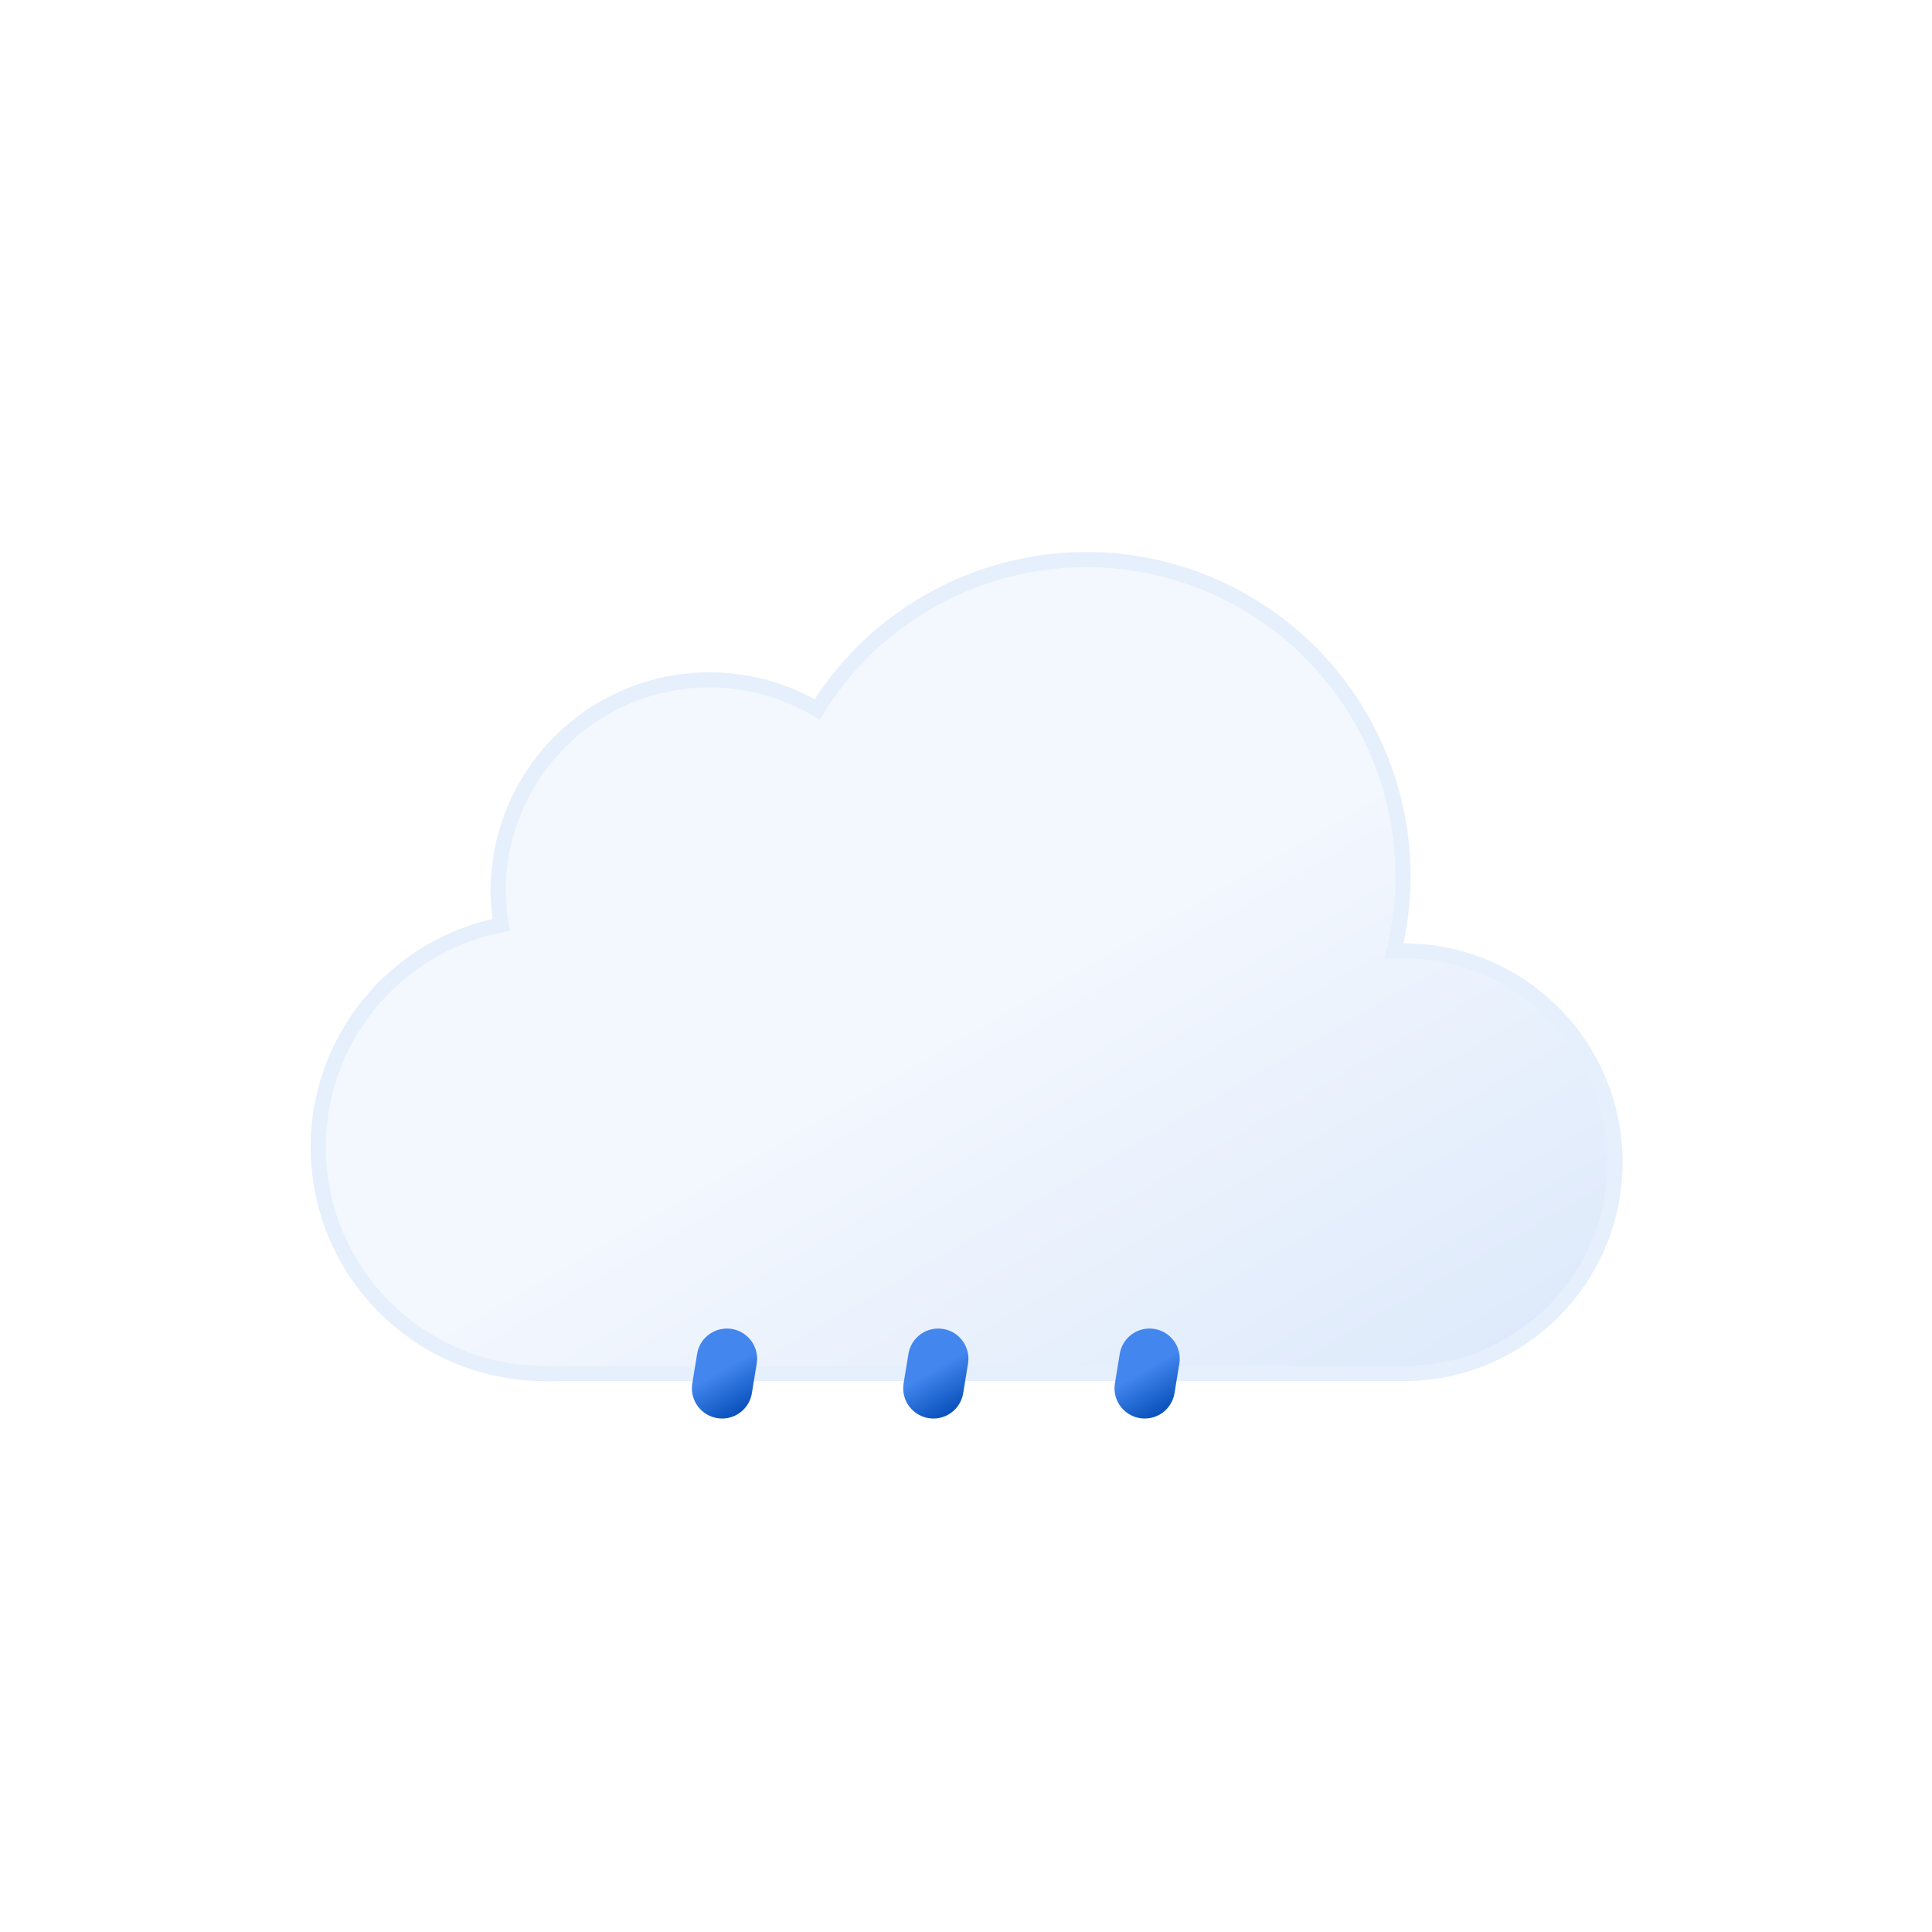
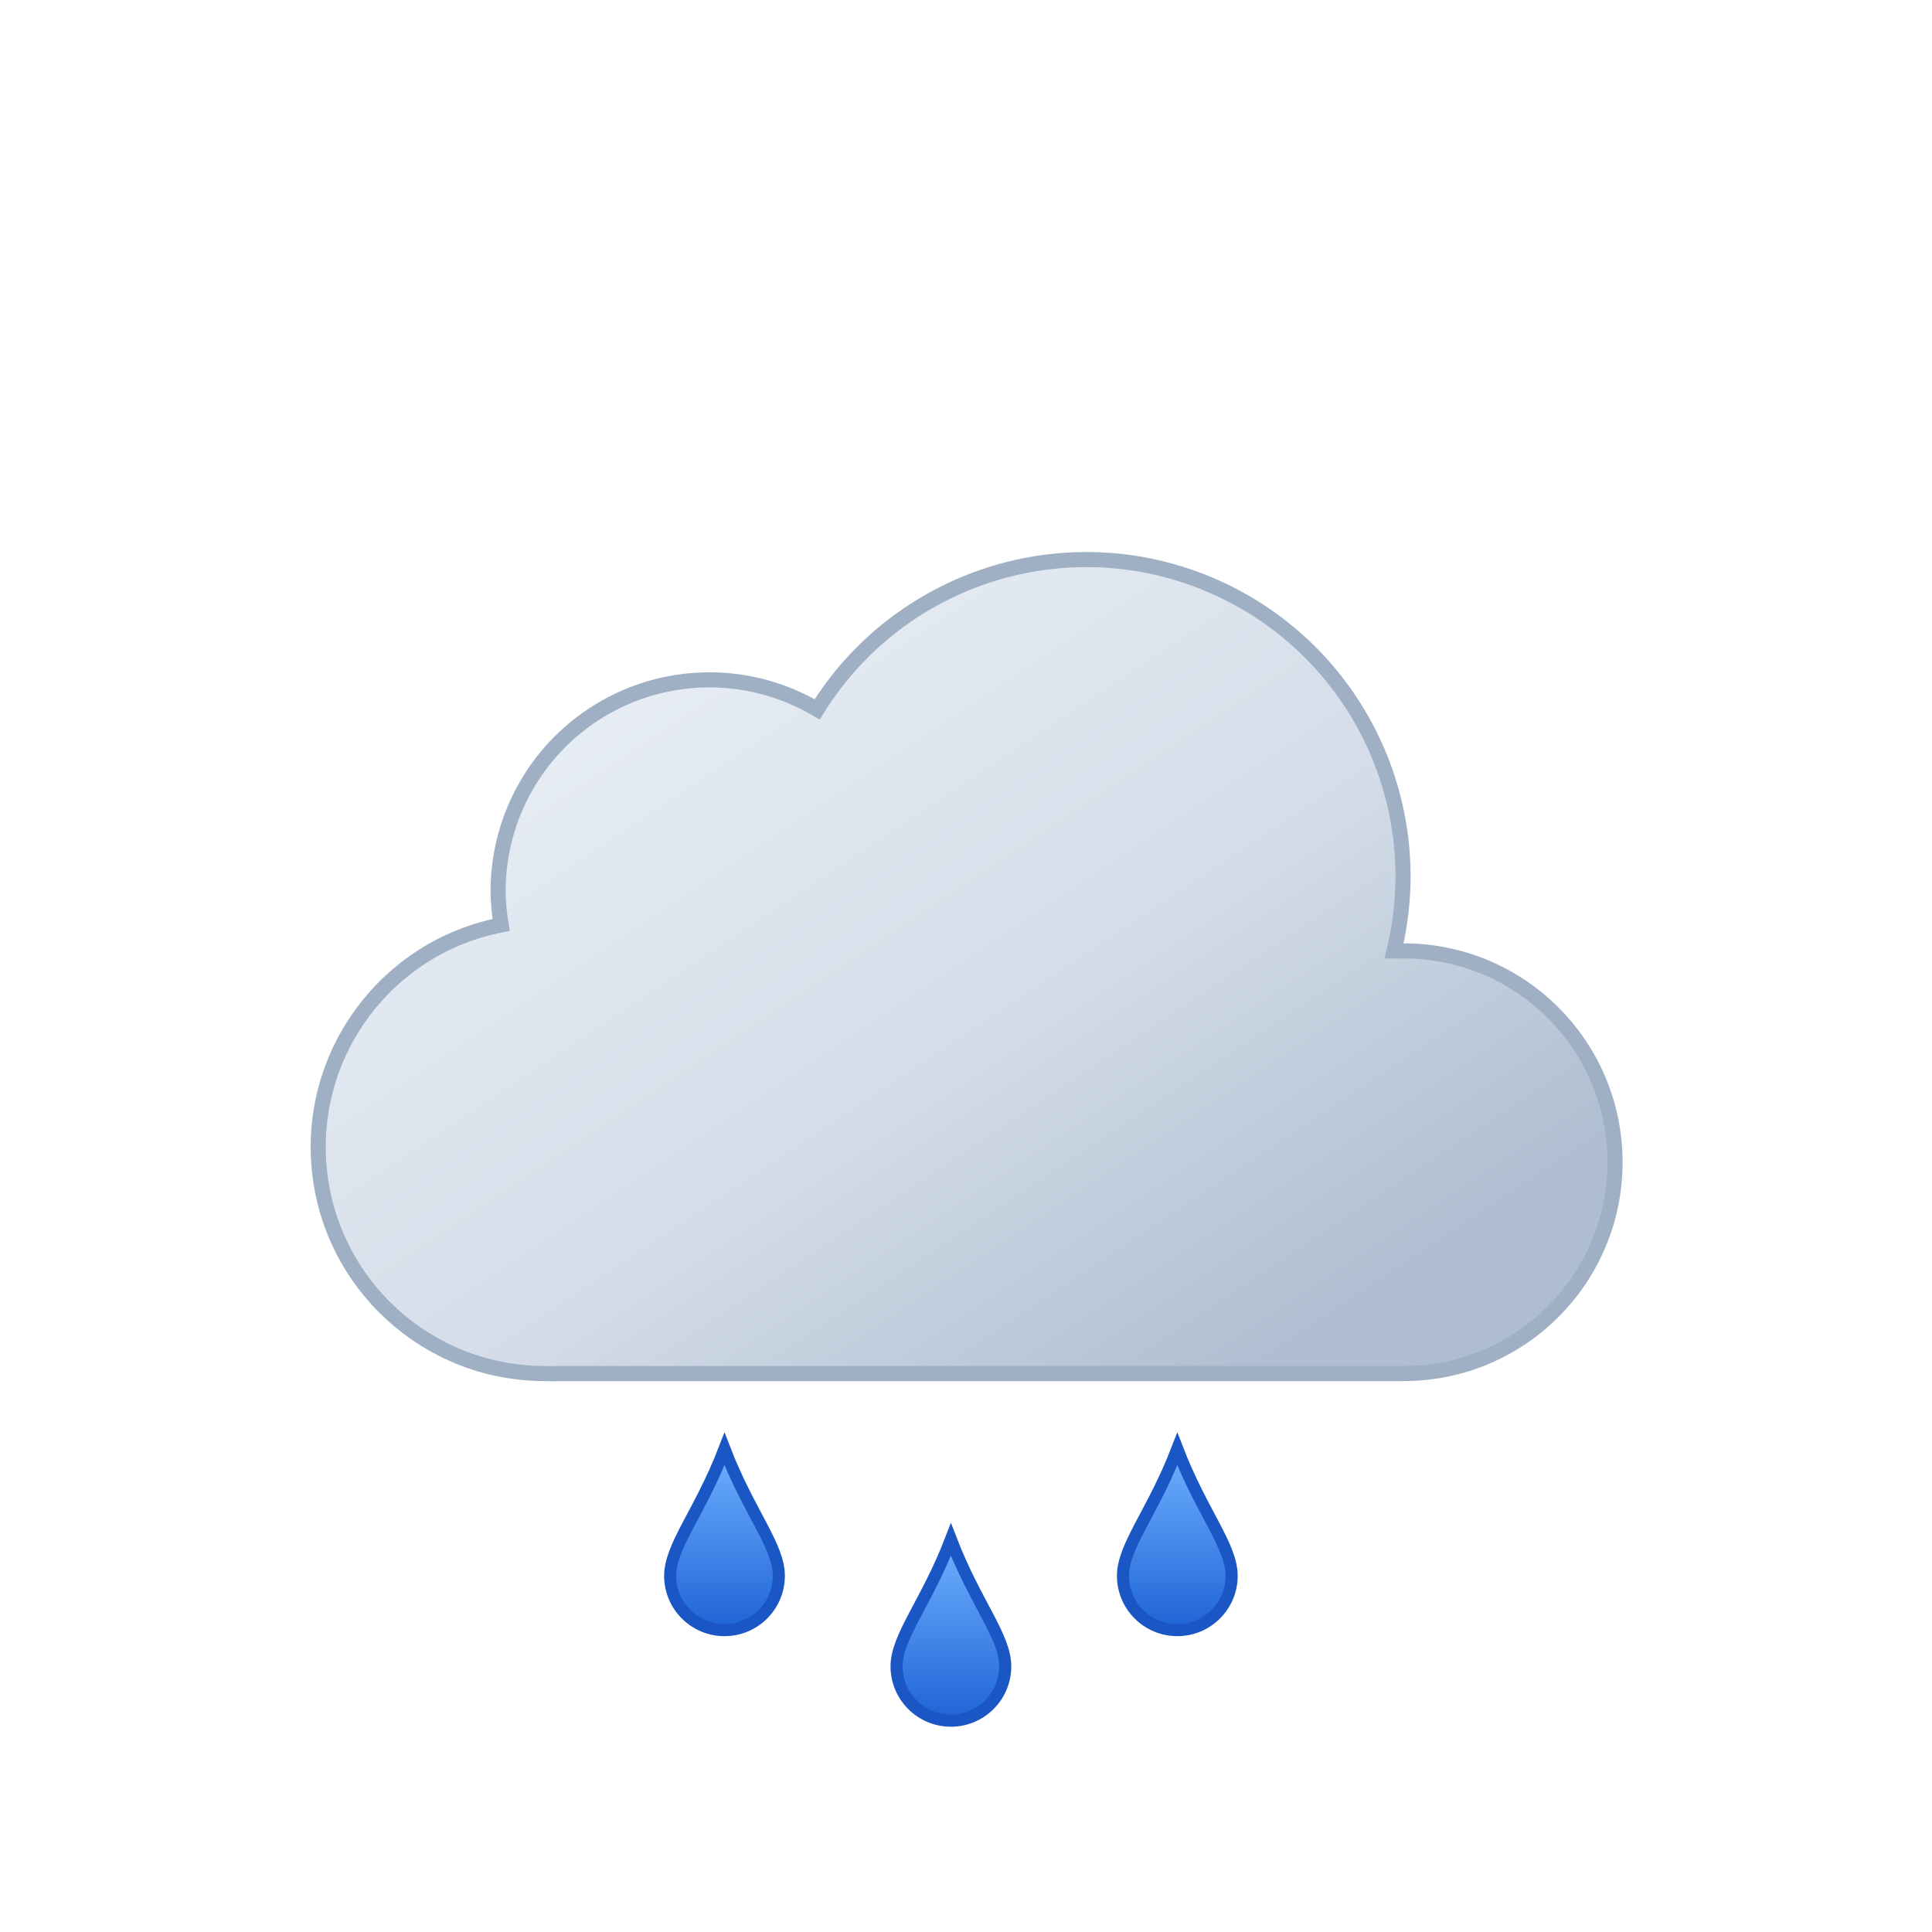
<svg xmlns="http://www.w3.org/2000/svg" xmlns:xlink="http://www.w3.org/1999/xlink" viewBox="0 0 64 64">
  <defs>
    <linearGradient id="a" x1="22.56" y1="21.96" x2="39.2" y2="50.8" gradientUnits="userSpaceOnUse">
      <stop offset="0" stop-color="#f3f7fe" />
      <stop offset="0.45" stop-color="#f3f7fe" />
      <stop offset="1" stop-color="#deeafb" />
    </linearGradient>
    <linearGradient id="b" x1="23.31" y1="44.3" x2="24.69" y2="46.7" gradientUnits="userSpaceOnUse">
      <stop offset="0" stop-color="#4286ee" />
      <stop offset="0.45" stop-color="#4286ee" />
      <stop offset="1" stop-color="#0950bc" />
    </linearGradient>
    <linearGradient id="c" x1="30.31" y1="44.3" x2="31.69" y2="46.7" xlink:href="#b" />
    <linearGradient id="d" x1="37.31" y1="44.3" x2="38.69" y2="46.7" xlink:href="#b" />
+     <linearGradient id="rc" x1="22" y1="20" x2="40" y2="47" gradientUnits="userSpaceOnUse">
+       <stop offset="0" stop-color="#e9eef5" />
+       <stop offset=".55" stop-color="#d3dce8" />
+       <stop offset="1" stop-color="#aebdd0" />
+     </linearGradient>
+     <linearGradient id="rd" x1="0" y1="0" x2="0" y2="1">
+       <stop offset="0" stop-color="#6eb1ff" />
+       <stop offset="1" stop-color="#1f63d6" />
+     </linearGradient>
  </defs>
-   <path d="M46.5,31.5l-.32,0a10.49,10.49,0,0,0-19.11-8,7,7,0,0,0-10.57,6,7.21,7.21,0,0,0,.1,1.14A7.5,7.5,0,0,0,18,45.5a4.19,4.19,0,0,0,.5,0v0h28a7,7,0,0,0,0-14Z" stroke="#e6effc" stroke-miterlimit="10" stroke-width="0.5" fill="url(#a)" />
-   <line x1="24.08" y1="45.01" x2="23.92" y2="45.99" fill="none" stroke-linecap="round" stroke-miterlimit="10" stroke-width="2" stroke="url(#b)" />
-   <line x1="31.08" y1="45.01" x2="30.92" y2="45.99" fill="none" stroke-linecap="round" stroke-miterlimit="10" stroke-width="2" stroke="url(#c)" />
-   <line x1="38.08" y1="45.01" x2="37.92" y2="45.99" fill="none" stroke-linecap="round" stroke-miterlimit="10" stroke-width="2" stroke="url(#d)" />
+   <path d="M46.5,31.5l-.32,0a10.49,10.49,0,0,0-19.11-8,7,7,0,0,0-10.57,6,7.21,7.21,0,0,0,.1,1.14A7.5,7.5,0,0,0,18,45.5a4.19,4.19,0,0,0,.5,0v0h28a7,7,0,0,0,0-14Z" stroke="#9fb0c4" stroke-miterlimit="10" stroke-width="0.5" fill="url(#rc)" />
+   <path d="M24,48C24.81,50.1 25.8,51.21 25.8,52.2A1.8,1.8 0 0 1 22.2,52.2C22.2,51.21 23.19,50.1 24,48Z" fill="url(#rd)" stroke="#1a56c4" stroke-width="0.4" />
+   <path d="M31.5,51C32.31,53.1 33.3,54.21 33.3,55.2A1.8,1.8 0 0 1 29.7,55.2C29.7,54.21 30.69,53.1 31.5,51Z" fill="url(#rd)" stroke="#1a56c4" stroke-width="0.4" />
+   <path d="M39,48C39.81,50.1 40.8,51.21 40.8,52.2A1.8,1.8 0 0 1 37.2,52.2C37.2,51.21 38.19,50.1 39,48Z" fill="url(#rd)" stroke="#1a56c4" stroke-width="0.4" />
</svg>
